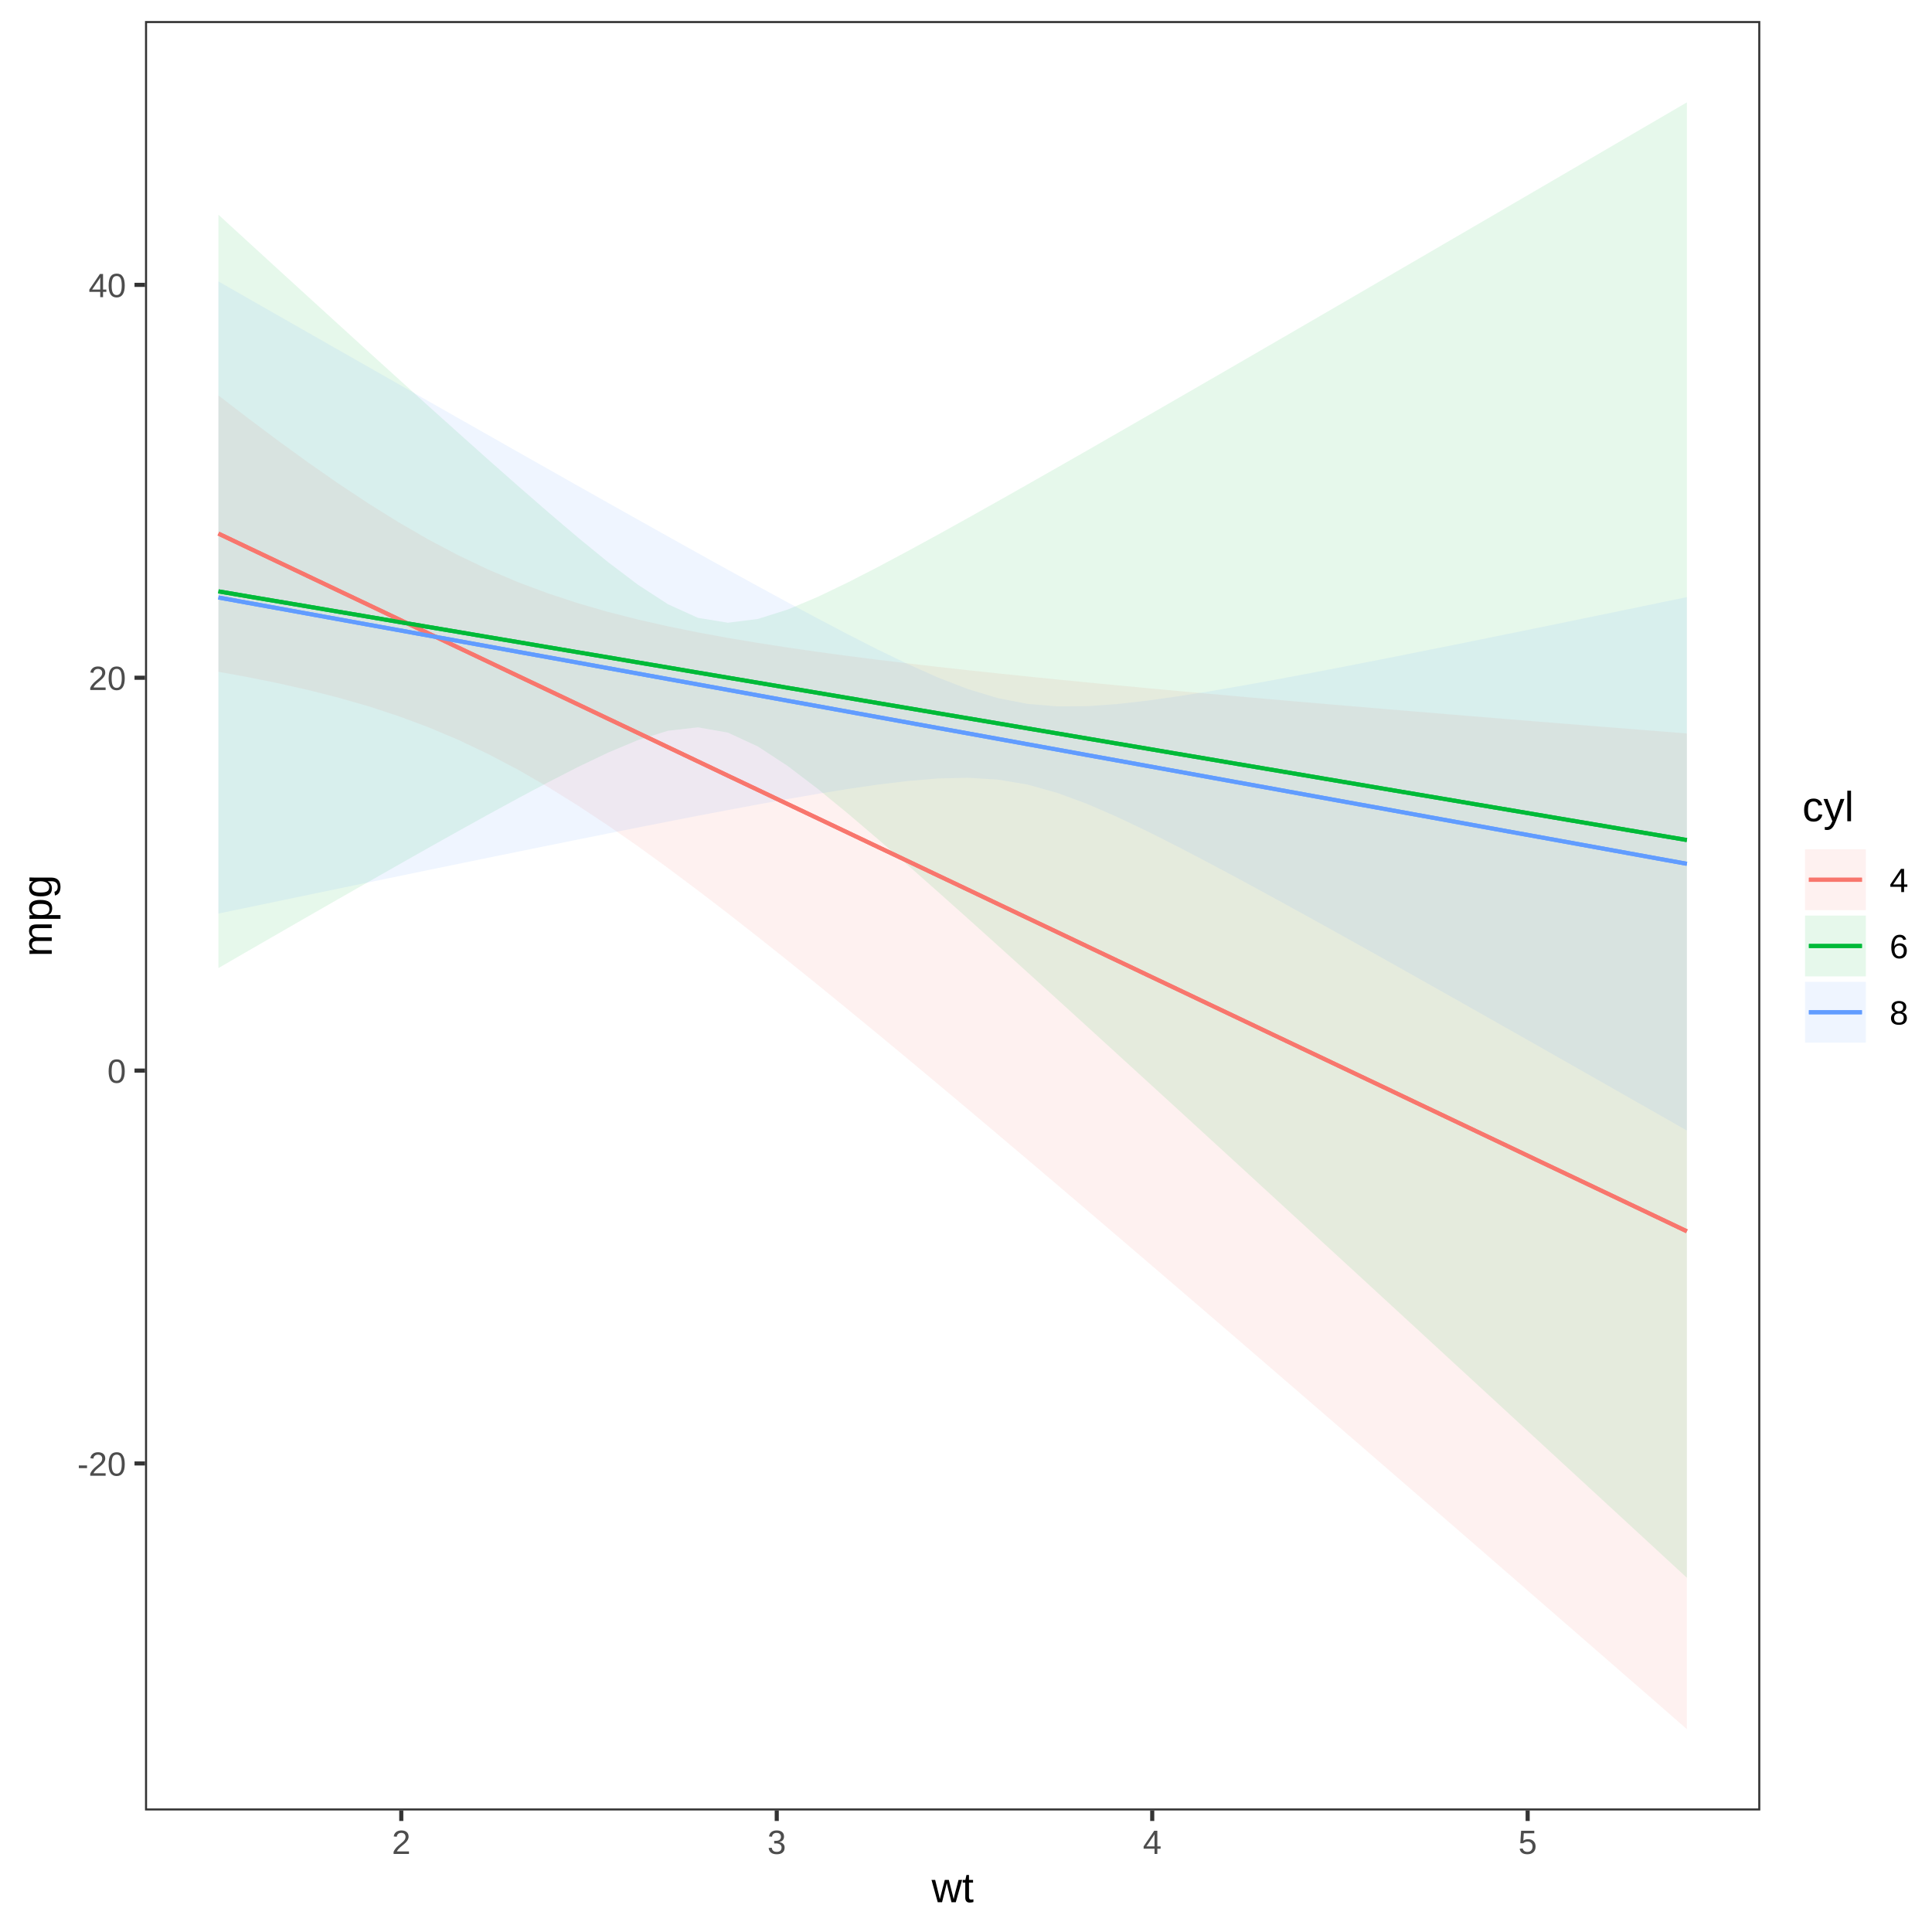
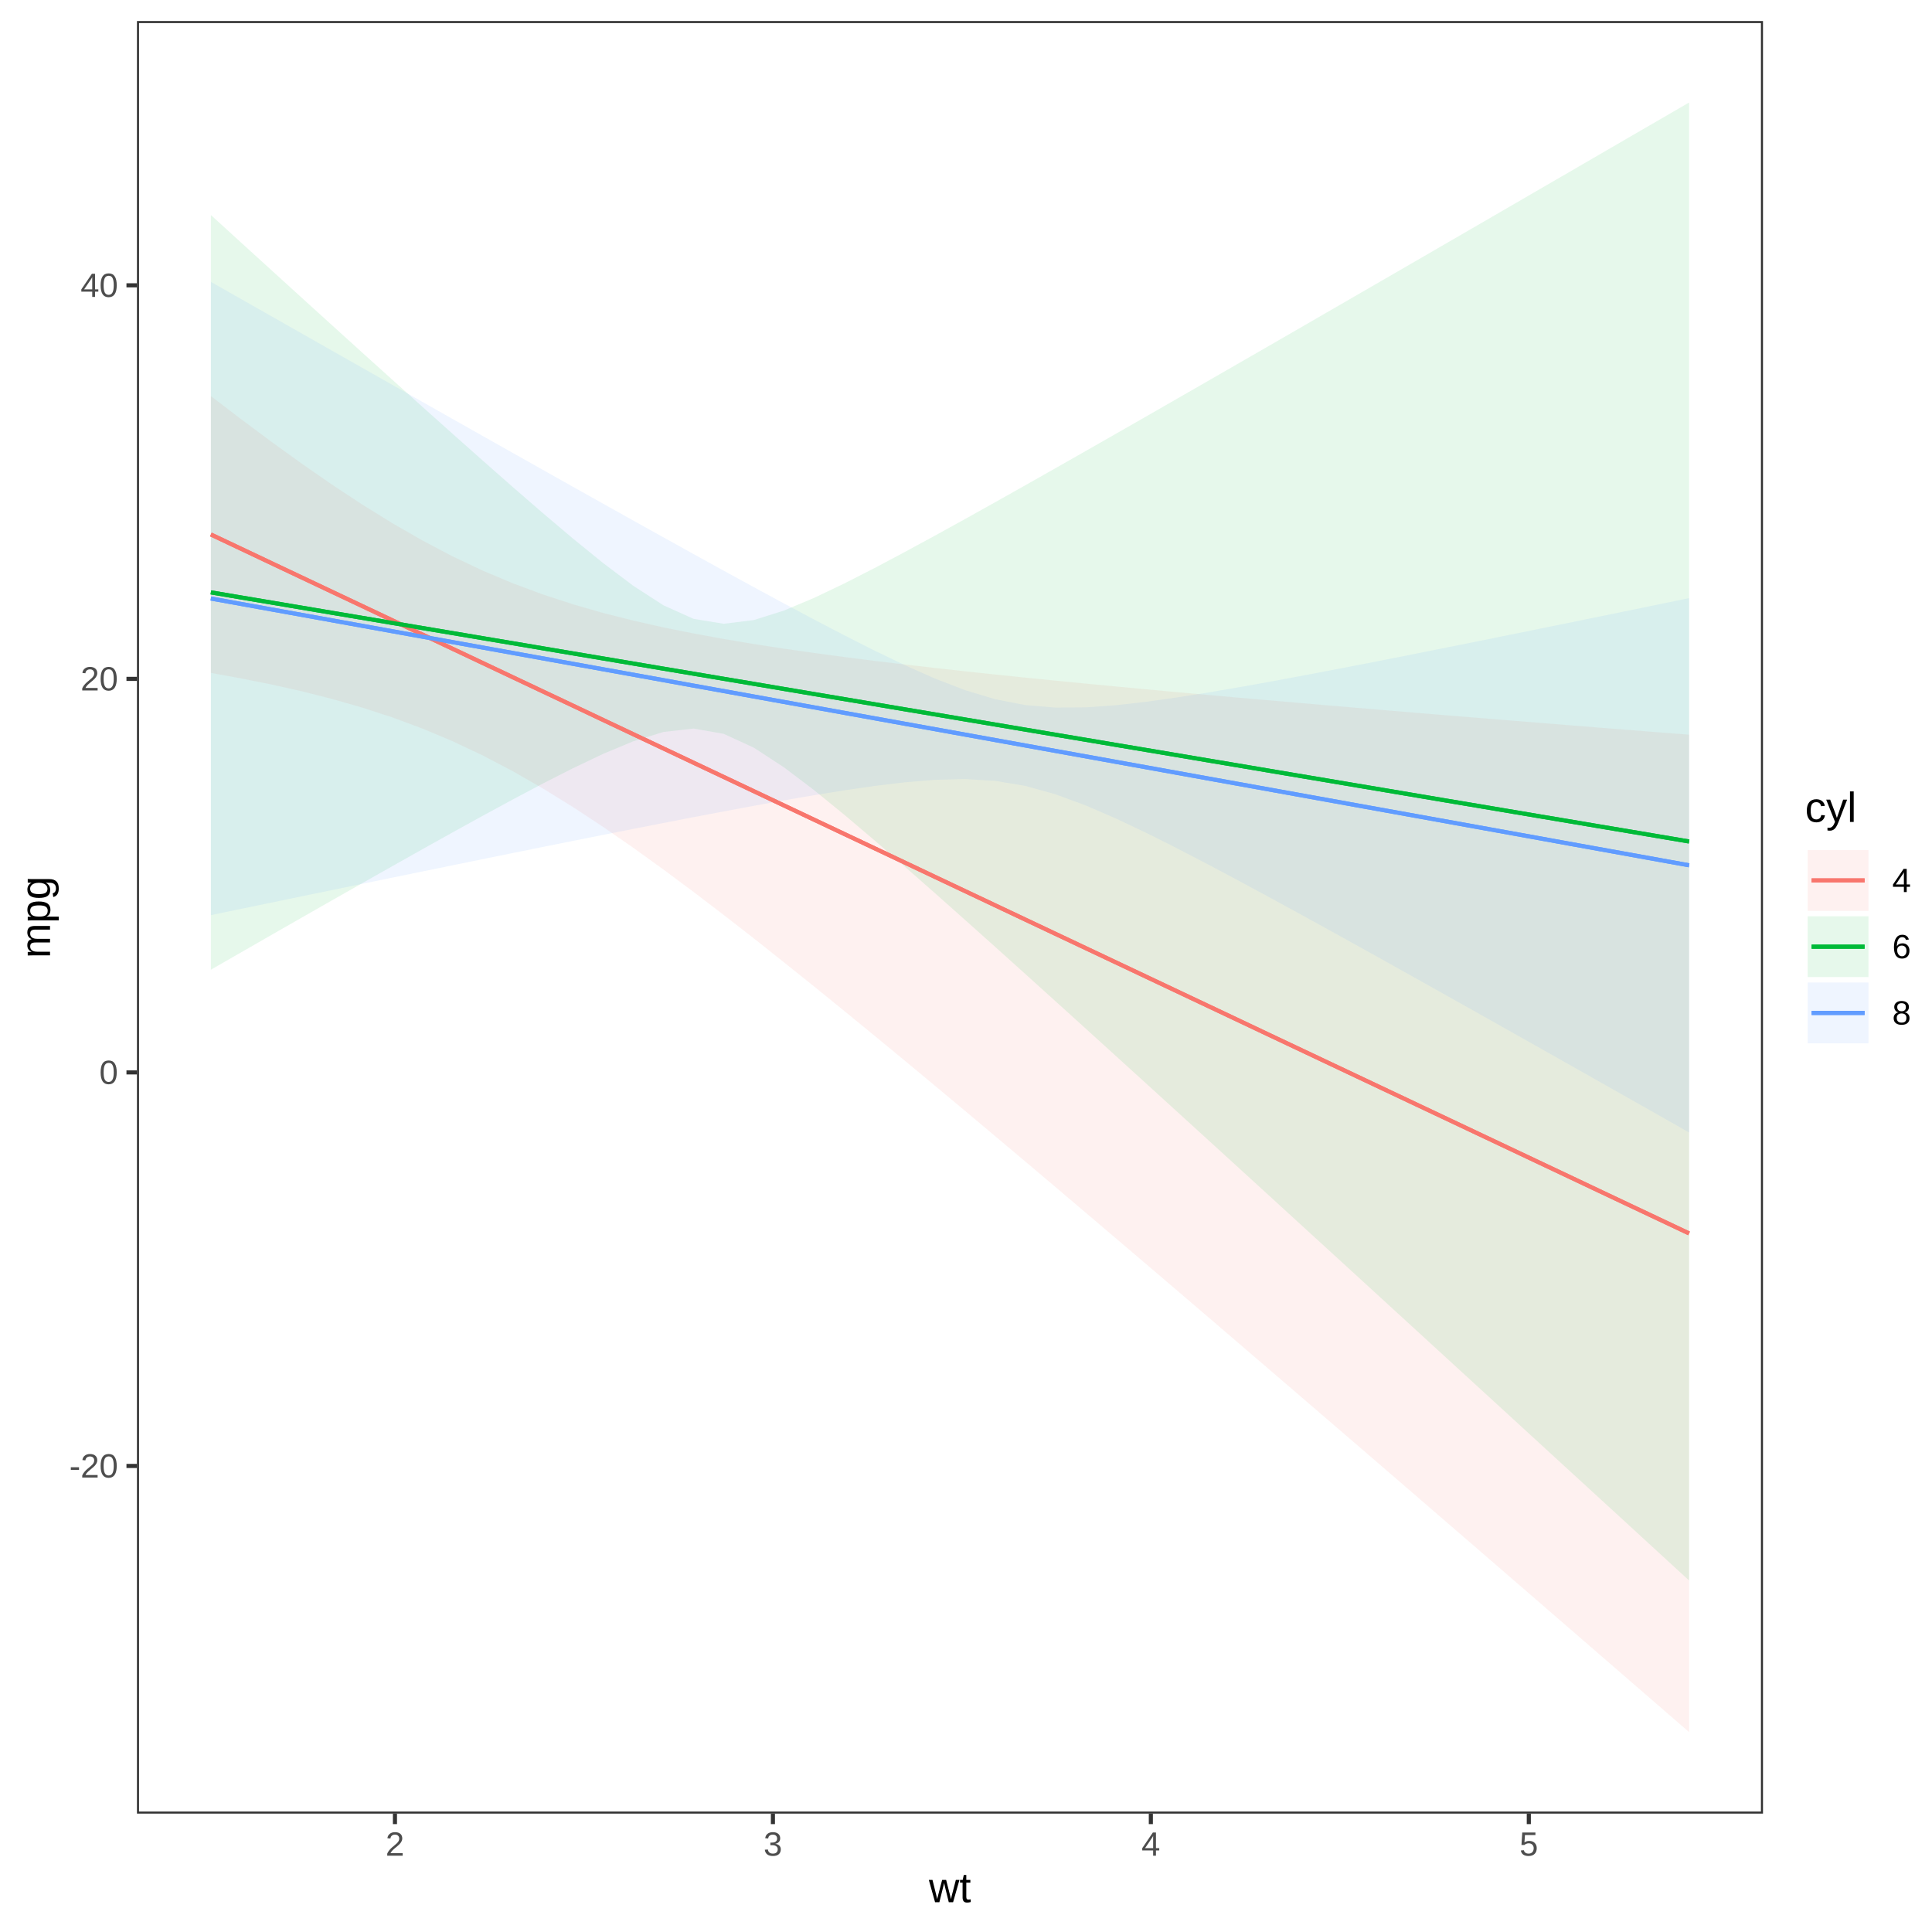
<svg xmlns="http://www.w3.org/2000/svg" class="svglite" width="504.00pt" height="504.00pt" viewBox="0 0 504.00 504.00">
  <defs>
    <style type="text/css">
    .svglite line, .svglite polyline, .svglite polygon, .svglite path, .svglite rect, .svglite circle {
      fill: none;
      stroke: #000000;
      stroke-linecap: round;
      stroke-linejoin: round;
      stroke-miterlimit: 10.00;
    }
    .svglite text {
      white-space: pre;
    }
  </style>
  </defs>
  <rect width="100%" height="100%" style="stroke: none; fill: #FFFFFF;" />
  <defs>
    <clipPath id="cpMC4wMHw1MDQuMDB8MC4wMHw1MDQuMDA=">
      <rect x="0.00" y="0.00" width="504.00" height="504.00" />
    </clipPath>
  </defs>
  <g clip-path="url(#cpMC4wMHw1MDQuMDB8MC4wMHw1MDQuMDA=)">
    <rect x="0.00" y="0.00" width="504.00" height="504.00" style="stroke-width: 1.07; stroke: #FFFFFF; fill: #FFFFFF;" />
  </g>
  <defs>
-     <clipPath id="cpMzcuODN8NDU5LjIxfDUuNDh8NDcyLjI5">
-       <rect x="37.83" y="5.48" width="421.38" height="466.82" />
+     <clipPath id="cpMzUuNzN8NDU5LjkxfDUuNDh8NDczLjEx">
+       <rect x="35.73" y="5.48" width="424.18" height="467.63" />
    </clipPath>
  </defs>
-   <g clip-path="url(#cpMzcuODN8NDU5LjIxfDUuNDh8NDcyLjI5)">
-     <rect x="37.83" y="5.48" width="421.38" height="466.82" style="stroke-width: 1.07; stroke: none; fill: #FFFFFF;" />
-     <polygon points="56.98,103.16 64.80,109.16 72.61,115.01 80.43,120.68 88.25,126.13 96.07,131.31 103.89,136.19 111.70,140.71 119.52,144.84 127.34,148.57 135.16,151.88 142.98,154.80 150.79,157.37 158.61,159.63 166.43,161.62 174.25,163.39 182.06,164.98 189.88,166.41 197.70,167.72 205.52,168.93 213.34,170.06 221.15,171.11 228.97,172.11 236.79,173.05 244.61,173.96 252.43,174.83 260.24,175.66 268.06,176.47 275.88,177.26 283.70,178.03 291.51,178.78 299.33,179.52 307.15,180.24 314.97,180.95 322.79,181.65 330.60,182.34 338.42,183.02 346.24,183.69 354.06,184.35 361.88,185.01 369.69,185.66 377.51,186.31 385.33,186.95 393.15,187.59 400.96,188.22 408.78,188.85 416.60,189.48 424.42,190.10 432.24,190.72 440.05,191.34 440.05,451.08 432.24,444.26 424.42,437.46 416.60,430.65 408.78,423.85 400.96,417.05 393.15,410.25 385.33,403.46 377.51,396.67 369.69,389.89 361.88,383.12 354.06,376.35 346.24,369.58 338.42,362.83 330.60,356.08 322.79,349.34 314.97,342.61 307.15,335.89 299.33,329.18 291.51,322.49 283.70,315.81 275.88,309.15 268.06,302.51 260.24,295.89 252.43,289.30 244.61,282.74 236.79,276.21 228.97,269.73 221.15,263.30 213.34,256.92 205.52,250.62 197.70,244.40 189.88,238.28 182.06,232.29 174.25,226.44 166.43,220.78 158.61,215.35 150.79,210.18 142.98,205.31 135.16,200.81 127.34,196.70 119.52,192.99 111.70,189.69 103.89,186.79 96.07,184.23 88.25,181.99 80.43,180.01 72.61,178.25 64.80,176.67 56.98,175.24 " style="stroke-width: 0.00; stroke: none; stroke-linecap: butt; fill: #F8766D; fill-opacity: 0.10;" />
-     <polyline points="56.98,103.16 64.80,109.16 72.61,115.01 80.43,120.68 88.25,126.13 96.07,131.31 103.89,136.19 111.70,140.71 119.52,144.84 127.34,148.57 135.16,151.88 142.98,154.80 150.79,157.37 158.61,159.63 166.43,161.62 174.25,163.39 182.06,164.98 189.88,166.41 197.70,167.72 205.52,168.93 213.34,170.06 221.15,171.11 228.97,172.11 236.79,173.05 244.61,173.96 252.43,174.83 260.24,175.66 268.06,176.47 275.88,177.26 283.70,178.03 291.51,178.78 299.33,179.52 307.15,180.24 314.97,180.95 322.79,181.65 330.60,182.34 338.42,183.02 346.24,183.69 354.06,184.35 361.88,185.01 369.69,185.66 377.51,186.31 385.33,186.95 393.15,187.59 400.96,188.22 408.78,188.85 416.60,189.48 424.42,190.10 432.24,190.72 440.05,191.34 " style="stroke-width: 1.07; stroke: none; stroke-linecap: butt;" />
-     <polyline points="440.05,451.08 432.24,444.26 424.42,437.46 416.60,430.65 408.78,423.85 400.96,417.05 393.15,410.25 385.33,403.46 377.51,396.67 369.69,389.89 361.88,383.12 354.06,376.35 346.24,369.58 338.42,362.83 330.60,356.08 322.79,349.34 314.97,342.61 307.15,335.89 299.33,329.18 291.51,322.49 283.70,315.81 275.88,309.15 268.06,302.51 260.24,295.89 252.43,289.30 244.61,282.74 236.79,276.21 228.97,269.73 221.15,263.30 213.34,256.92 205.52,250.62 197.70,244.40 189.88,238.28 182.06,232.29 174.25,226.44 166.43,220.78 158.61,215.35 150.79,210.18 142.98,205.31 135.16,200.81 127.34,196.70 119.52,192.99 111.70,189.69 103.89,186.79 96.07,184.23 88.25,181.99 80.43,180.01 72.61,178.25 64.80,176.67 56.98,175.24 " style="stroke-width: 1.07; stroke: none; stroke-linecap: butt;" />
-     <polygon points="56.98,56.01 64.80,63.17 72.61,70.32 80.43,77.46 88.25,84.59 96.07,91.71 103.89,98.80 111.70,105.87 119.52,112.89 127.34,119.88 135.16,126.79 142.98,133.59 150.79,140.24 158.61,146.63 166.43,152.55 174.25,157.63 182.06,161.17 189.88,162.45 197.70,161.47 205.52,159.00 213.34,155.70 221.15,151.95 228.97,147.94 236.79,143.77 244.61,139.51 252.43,135.17 260.24,130.79 268.06,126.37 275.88,121.92 283.70,117.46 291.51,112.97 299.33,108.48 307.15,103.97 314.97,99.46 322.79,94.94 330.60,90.41 338.42,85.88 346.24,81.34 354.06,76.80 361.88,72.25 369.69,67.71 377.51,63.16 385.33,58.61 393.15,54.05 400.96,49.50 408.78,44.94 416.60,40.38 424.42,35.82 432.24,31.26 440.05,26.70 440.05,411.59 432.24,404.38 424.42,397.17 416.60,389.96 408.78,382.76 400.96,375.55 393.15,368.35 385.33,361.15 377.51,353.95 369.69,346.75 361.88,339.56 354.06,332.36 346.24,325.18 338.42,317.99 330.60,310.81 322.79,303.63 314.97,296.47 307.15,289.30 299.33,282.15 291.51,275.01 283.70,267.88 275.88,260.76 268.06,253.67 260.24,246.60 252.43,239.57 244.61,232.59 236.79,225.67 228.97,218.86 221.15,212.20 213.34,205.80 205.52,199.85 197.70,194.73 189.88,191.11 182.06,189.74 174.25,190.63 166.43,193.06 158.61,196.34 150.79,200.08 142.98,204.08 135.16,208.24 127.34,212.50 119.52,216.83 111.70,221.21 103.89,225.63 96.07,230.08 88.25,234.54 80.43,239.02 72.61,243.52 64.80,248.02 56.98,252.54 " style="stroke-width: 0.00; stroke: none; stroke-linecap: butt; fill: #00BA38; fill-opacity: 0.10;" />
-     <polyline points="56.98,56.01 64.80,63.17 72.61,70.32 80.43,77.46 88.25,84.59 96.07,91.71 103.89,98.80 111.70,105.87 119.52,112.89 127.34,119.88 135.16,126.79 142.98,133.59 150.79,140.24 158.61,146.63 166.43,152.55 174.25,157.63 182.06,161.17 189.88,162.45 197.70,161.47 205.52,159.00 213.34,155.70 221.15,151.95 228.97,147.94 236.79,143.77 244.61,139.51 252.43,135.17 260.24,130.79 268.06,126.37 275.88,121.92 283.70,117.46 291.51,112.97 299.33,108.48 307.15,103.97 314.97,99.46 322.79,94.94 330.60,90.41 338.42,85.88 346.24,81.34 354.06,76.80 361.88,72.25 369.69,67.71 377.51,63.16 385.33,58.61 393.15,54.05 400.96,49.50 408.78,44.94 416.60,40.38 424.42,35.82 432.24,31.26 440.05,26.70 " style="stroke-width: 1.07; stroke: none; stroke-linecap: butt;" />
-     <polyline points="440.05,411.59 432.24,404.38 424.42,397.17 416.60,389.96 408.78,382.76 400.96,375.55 393.15,368.35 385.33,361.15 377.51,353.95 369.69,346.75 361.88,339.56 354.06,332.36 346.24,325.18 338.42,317.99 330.60,310.81 322.79,303.63 314.97,296.47 307.15,289.30 299.33,282.15 291.51,275.01 283.70,267.88 275.88,260.76 268.06,253.67 260.24,246.60 252.43,239.57 244.61,232.59 236.79,225.67 228.97,218.86 221.15,212.20 213.34,205.80 205.52,199.85 197.70,194.73 189.88,191.11 182.06,189.74 174.25,190.63 166.43,193.06 158.61,196.34 150.79,200.08 142.98,204.08 135.16,208.24 127.34,212.50 119.52,216.83 111.70,221.21 103.89,225.63 96.07,230.08 88.25,234.54 80.43,239.02 72.61,243.52 64.80,248.02 56.98,252.54 " style="stroke-width: 1.07; stroke: none; stroke-linecap: butt;" />
-     <polygon points="56.98,73.41 64.80,77.88 72.61,82.34 80.43,86.80 88.25,91.26 96.07,95.71 103.89,100.16 111.70,104.61 119.52,109.06 127.34,113.49 135.16,117.93 142.98,122.35 150.79,126.77 158.61,131.17 166.43,135.56 174.25,139.94 182.06,144.30 189.88,148.63 197.70,152.92 205.52,157.17 213.34,161.36 221.15,165.46 228.97,169.44 236.79,173.22 244.61,176.71 252.43,179.74 260.24,182.11 268.06,183.63 275.88,184.28 283.70,184.22 291.51,183.66 299.33,182.77 307.15,181.67 314.97,180.43 322.79,179.09 330.60,177.69 338.42,176.24 346.24,174.75 354.06,173.23 361.88,171.70 369.69,170.14 377.51,168.58 385.33,167.00 393.15,165.41 400.96,163.82 408.78,162.22 416.60,160.61 424.42,159.00 432.24,157.38 440.05,155.77 440.05,294.92 432.24,290.47 424.42,286.02 416.60,281.57 408.78,277.13 400.96,272.69 393.15,268.26 385.33,263.84 377.51,259.42 369.69,255.02 361.88,250.63 354.06,246.26 346.24,241.91 338.42,237.59 330.60,233.30 322.79,229.06 314.97,224.89 307.15,220.81 299.33,216.87 291.51,213.15 283.70,209.75 275.88,206.86 268.06,204.67 260.24,203.36 252.43,202.89 244.61,203.08 236.79,203.74 228.97,204.68 221.15,205.82 213.34,207.09 205.52,208.44 197.70,209.86 189.88,211.32 182.06,212.81 174.25,214.33 166.43,215.87 158.61,217.43 150.79,219.00 142.98,220.58 135.16,222.17 127.34,223.76 119.52,225.37 111.70,226.97 103.89,228.59 96.07,230.20 88.25,231.82 80.43,233.44 72.61,235.07 64.80,236.70 56.98,238.32 " style="stroke-width: 0.00; stroke: none; stroke-linecap: butt; fill: #619CFF; fill-opacity: 0.10;" />
-     <polyline points="56.98,73.41 64.80,77.88 72.61,82.34 80.43,86.80 88.25,91.26 96.07,95.71 103.89,100.16 111.70,104.61 119.52,109.06 127.34,113.49 135.16,117.93 142.98,122.35 150.79,126.77 158.61,131.17 166.43,135.56 174.25,139.94 182.06,144.30 189.88,148.63 197.70,152.92 205.52,157.17 213.34,161.36 221.15,165.46 228.97,169.44 236.79,173.22 244.61,176.71 252.43,179.74 260.24,182.11 268.06,183.63 275.88,184.28 283.70,184.22 291.51,183.66 299.33,182.77 307.15,181.67 314.97,180.43 322.79,179.09 330.60,177.69 338.42,176.24 346.24,174.75 354.06,173.23 361.88,171.70 369.69,170.14 377.51,168.58 385.33,167.00 393.15,165.41 400.96,163.82 408.78,162.22 416.60,160.61 424.42,159.00 432.24,157.38 440.05,155.77 " style="stroke-width: 1.07; stroke: none; stroke-linecap: butt;" />
-     <polyline points="440.05,294.92 432.24,290.47 424.42,286.02 416.60,281.57 408.78,277.13 400.96,272.69 393.15,268.26 385.33,263.84 377.51,259.42 369.69,255.02 361.88,250.63 354.06,246.26 346.24,241.91 338.42,237.59 330.60,233.30 322.79,229.06 314.97,224.89 307.15,220.81 299.33,216.87 291.51,213.15 283.70,209.75 275.88,206.86 268.06,204.67 260.24,203.36 252.43,202.89 244.61,203.08 236.79,203.74 228.97,204.68 221.15,205.82 213.34,207.09 205.52,208.44 197.70,209.86 189.88,211.32 182.06,212.81 174.25,214.33 166.43,215.87 158.61,217.43 150.79,219.00 142.98,220.58 135.16,222.17 127.34,223.76 119.52,225.37 111.70,226.97 103.89,228.59 96.07,230.20 88.25,231.82 80.43,233.44 72.61,235.07 64.80,236.70 56.98,238.32 " style="stroke-width: 1.07; stroke: none; stroke-linecap: butt;" />
-     <polyline points="56.98,139.20 64.80,142.92 72.61,146.63 80.43,150.34 88.25,154.06 96.07,157.77 103.89,161.49 111.70,165.20 119.52,168.92 127.34,172.63 135.16,176.35 142.98,180.06 150.79,183.77 158.61,187.49 166.43,191.20 174.25,194.92 182.06,198.63 189.88,202.35 197.70,206.06 205.52,209.78 213.34,213.49 221.15,217.20 228.97,220.92 236.79,224.63 244.61,228.35 252.43,232.06 260.24,235.78 268.06,239.49 275.88,243.20 283.70,246.92 291.51,250.63 299.33,254.35 307.15,258.06 314.97,261.78 322.79,265.49 330.60,269.21 338.42,272.92 346.24,276.63 354.06,280.35 361.88,284.06 369.69,287.78 377.51,291.49 385.33,295.21 393.15,298.92 400.96,302.64 408.78,306.35 416.60,310.06 424.42,313.78 432.24,317.49 440.05,321.21 " style="stroke-width: 1.07; stroke: #F8766D; stroke-linecap: butt;" />
-     <polyline points="56.98,154.27 64.80,155.60 72.61,156.92 80.43,158.24 88.25,159.57 96.07,160.89 103.89,162.22 111.70,163.54 119.52,164.86 127.34,166.19 135.16,167.51 142.98,168.84 150.79,170.16 158.61,171.48 166.43,172.81 174.25,174.13 182.06,175.46 189.88,176.78 197.70,178.10 205.52,179.43 213.34,180.75 221.15,182.07 228.97,183.40 236.79,184.72 244.61,186.05 252.43,187.37 260.24,188.69 268.06,190.02 275.88,191.34 283.70,192.67 291.51,193.99 299.33,195.31 307.15,196.64 314.97,197.96 322.79,199.29 330.60,200.61 338.42,201.93 346.24,203.26 354.06,204.58 361.88,205.91 369.69,207.23 377.51,208.55 385.33,209.88 393.15,211.20 400.96,212.52 408.78,213.85 416.60,215.17 424.42,216.50 432.24,217.82 440.05,219.14 " style="stroke-width: 1.07; stroke: #00BA38; stroke-linecap: butt;" />
-     <polyline points="56.98,155.87 64.80,157.29 72.61,158.70 80.43,160.12 88.25,161.54 96.07,162.96 103.89,164.37 111.70,165.79 119.52,167.21 127.34,168.63 135.16,170.05 142.98,171.46 150.79,172.88 158.61,174.30 166.43,175.72 174.25,177.14 182.06,178.55 189.88,179.97 197.70,181.39 205.52,182.81 213.34,184.22 221.15,185.64 228.97,187.06 236.79,188.48 244.61,189.90 252.43,191.31 260.24,192.73 268.06,194.15 275.88,195.57 283.70,196.99 291.51,198.40 299.33,199.82 307.15,201.24 314.97,202.66 322.79,204.08 330.60,205.49 338.42,206.91 346.24,208.33 354.06,209.75 361.88,211.16 369.69,212.58 377.51,214.00 385.33,215.42 393.15,216.84 400.96,218.25 408.78,219.67 416.60,221.09 424.42,222.51 432.24,223.93 440.05,225.34 " style="stroke-width: 1.07; stroke: #619CFF; stroke-linecap: butt;" />
-     <polyline points="56.98,139.20 64.80,142.92 72.61,146.63 80.43,150.34 88.25,154.06 96.07,157.77 103.89,161.49 111.70,165.20 119.52,168.92 127.34,172.63 135.16,176.35 142.98,180.06 150.79,183.77 158.61,187.49 166.43,191.20 174.25,194.92 182.06,198.63 189.88,202.35 197.70,206.06 205.52,209.78 213.34,213.49 221.15,217.20 228.97,220.92 236.79,224.63 244.61,228.35 252.43,232.06 260.24,235.78 268.06,239.49 275.88,243.20 283.70,246.92 291.51,250.63 299.33,254.35 307.15,258.06 314.97,261.78 322.79,265.49 330.60,269.21 338.42,272.92 346.24,276.63 354.06,280.35 361.88,284.06 369.69,287.78 377.51,291.49 385.33,295.21 393.15,298.92 400.96,302.64 408.78,306.35 416.60,310.06 424.42,313.78 432.24,317.49 440.05,321.21 " style="stroke-width: 1.07; stroke: #F8766D; stroke-linecap: butt;" />
-     <polyline points="56.98,154.27 64.80,155.60 72.61,156.92 80.43,158.24 88.25,159.57 96.07,160.89 103.89,162.22 111.70,163.54 119.52,164.86 127.34,166.19 135.16,167.51 142.98,168.84 150.79,170.16 158.61,171.48 166.43,172.81 174.25,174.13 182.06,175.46 189.88,176.78 197.70,178.10 205.52,179.43 213.34,180.75 221.15,182.07 228.97,183.40 236.79,184.72 244.61,186.05 252.43,187.37 260.24,188.69 268.06,190.02 275.88,191.34 283.70,192.67 291.51,193.99 299.33,195.31 307.15,196.64 314.97,197.96 322.79,199.29 330.60,200.61 338.42,201.93 346.24,203.26 354.06,204.58 361.88,205.91 369.69,207.23 377.51,208.55 385.33,209.88 393.15,211.20 400.96,212.52 408.78,213.85 416.60,215.17 424.42,216.50 432.24,217.82 440.05,219.14 " style="stroke-width: 1.07; stroke: #00BA38; stroke-linecap: butt;" />
-     <polyline points="56.98,155.87 64.80,157.29 72.61,158.70 80.43,160.12 88.25,161.54 96.07,162.96 103.89,164.37 111.70,165.79 119.52,167.21 127.34,168.63 135.16,170.05 142.98,171.46 150.79,172.88 158.61,174.30 166.43,175.72 174.25,177.14 182.06,178.55 189.88,179.97 197.70,181.39 205.52,182.81 213.34,184.22 221.15,185.64 228.97,187.06 236.79,188.48 244.61,189.90 252.43,191.31 260.24,192.73 268.06,194.15 275.88,195.57 283.70,196.99 291.51,198.40 299.33,199.82 307.15,201.24 314.97,202.66 322.79,204.08 330.60,205.49 338.42,206.91 346.24,208.33 354.06,209.75 361.88,211.16 369.69,212.58 377.51,214.00 385.33,215.42 393.15,216.84 400.96,218.25 408.78,219.67 416.60,221.09 424.42,222.51 432.24,223.93 440.05,225.34 " style="stroke-width: 1.07; stroke: #619CFF; stroke-linecap: butt;" />
-     <rect x="37.83" y="5.48" width="421.38" height="466.82" style="stroke-width: 1.07; stroke: #333333;" />
+   <g clip-path="url(#cpMzUuNzN8NDU5LjkxfDUuNDh8NDczLjEx)">
+     <rect x="35.73" y="5.48" width="424.18" height="467.63" style="stroke-width: 1.07; stroke: none; fill: #FFFFFF;" />
+     <polygon points="55.01,103.33 62.88,109.34 70.75,115.20 78.62,120.88 86.49,126.34 94.36,131.53 102.23,136.41 110.10,140.94 117.97,145.09 125.84,148.82 133.71,152.14 141.58,155.06 149.45,157.64 157.32,159.90 165.19,161.89 173.06,163.67 180.93,165.25 188.80,166.69 196.67,168.01 204.53,169.22 212.40,170.34 220.27,171.40 228.14,172.40 236.01,173.34 243.88,174.25 251.75,175.12 259.62,175.96 267.49,176.77 275.36,177.56 283.23,178.33 291.10,179.08 298.97,179.82 306.84,180.54 314.71,181.25 322.58,181.95 330.45,182.64 338.32,183.32 346.19,184.00 354.06,184.66 361.93,185.32 369.80,185.98 377.67,186.63 385.54,187.27 393.41,187.91 401.28,188.54 409.15,189.17 417.02,189.80 424.89,190.42 432.76,191.05 440.63,191.66 440.63,451.85 432.76,445.03 424.89,438.21 417.02,431.39 409.15,424.58 401.28,417.76 393.41,410.96 385.54,404.15 377.67,397.36 369.80,390.56 361.93,383.77 354.06,376.99 346.19,370.22 338.32,363.45 330.45,356.69 322.58,349.94 314.71,343.19 306.84,336.46 298.97,329.74 291.10,323.04 283.23,316.35 275.36,309.68 267.49,303.02 259.62,296.40 251.75,289.79 243.88,283.22 236.01,276.68 228.14,270.19 220.27,263.75 212.40,257.36 204.53,251.05 196.67,244.81 188.80,238.69 180.93,232.68 173.06,226.83 165.19,221.16 157.32,215.71 149.45,210.53 141.58,205.66 133.71,201.15 125.84,197.03 117.97,193.32 110.10,190.02 102.23,187.10 94.36,184.55 86.49,182.30 78.62,180.31 70.75,178.55 62.88,176.97 55.01,175.54 " style="stroke-width: 0.00; stroke: none; stroke-linecap: butt; fill: #F8766D; fill-opacity: 0.10;" />
+     <polyline points="55.01,103.33 62.88,109.34 70.75,115.20 78.62,120.88 86.49,126.34 94.36,131.53 102.23,136.41 110.10,140.94 117.97,145.09 125.84,148.82 133.71,152.14 141.58,155.06 149.45,157.64 157.32,159.90 165.19,161.89 173.06,163.67 180.93,165.25 188.80,166.69 196.67,168.01 204.53,169.22 212.40,170.34 220.27,171.40 228.14,172.40 236.01,173.34 243.88,174.25 251.75,175.12 259.62,175.96 267.49,176.77 275.36,177.56 283.23,178.33 291.10,179.08 298.97,179.82 306.84,180.54 314.71,181.25 322.58,181.95 330.45,182.64 338.32,183.32 346.19,184.00 354.06,184.66 361.93,185.32 369.80,185.98 377.67,186.63 385.54,187.27 393.41,187.91 401.28,188.54 409.15,189.17 417.02,189.80 424.89,190.42 432.76,191.05 440.63,191.66 " style="stroke-width: 1.07; stroke: none; stroke-linecap: butt;" />
+     <polyline points="440.63,451.85 432.76,445.03 424.89,438.21 417.02,431.39 409.15,424.58 401.28,417.76 393.41,410.96 385.54,404.15 377.67,397.36 369.80,390.56 361.93,383.77 354.06,376.99 346.19,370.22 338.32,363.45 330.45,356.69 322.58,349.94 314.71,343.19 306.84,336.46 298.97,329.74 291.10,323.04 283.23,316.35 275.36,309.68 267.49,303.02 259.62,296.40 251.75,289.79 243.88,283.22 236.01,276.68 228.14,270.19 220.27,263.75 212.40,257.36 204.53,251.05 196.67,244.81 188.80,238.69 180.93,232.68 173.06,226.83 165.19,221.16 157.32,215.71 149.45,210.53 141.58,205.66 133.71,201.15 125.84,197.03 117.97,193.32 110.10,190.02 102.23,187.10 94.36,184.55 86.49,182.30 78.62,180.31 70.75,178.55 62.88,176.97 55.01,175.54 " style="stroke-width: 1.07; stroke: none; stroke-linecap: butt;" />
+     <polygon points="55.01,56.09 62.88,63.27 70.75,70.43 78.62,77.59 86.49,84.73 94.36,91.86 102.23,98.96 110.10,106.04 117.97,113.08 125.84,120.07 133.71,127.00 141.58,133.82 149.45,140.48 157.32,146.87 165.19,152.81 173.06,157.90 180.93,161.44 188.80,162.72 196.67,161.75 204.53,159.27 212.40,155.96 220.27,152.20 228.14,148.19 236.01,144.01 243.88,139.74 251.75,135.40 259.62,131.01 267.49,126.58 275.36,122.13 283.23,117.65 291.10,113.16 298.97,108.66 306.84,104.14 314.71,99.62 322.58,95.09 330.45,90.56 338.32,86.02 346.19,81.47 354.06,76.92 361.93,72.37 369.80,67.82 377.67,63.26 385.54,58.70 393.41,54.14 401.28,49.57 409.15,45.01 417.02,40.44 424.89,35.87 432.76,31.31 440.63,26.74 440.63,412.30 432.76,405.08 424.89,397.85 417.02,390.63 409.15,383.42 401.28,376.20 393.41,368.98 385.54,361.77 377.67,354.56 369.80,347.35 361.93,340.14 354.06,332.93 346.19,325.73 338.32,318.54 330.45,311.34 322.58,304.15 314.71,296.97 306.84,289.80 298.97,282.63 291.10,275.48 283.23,268.33 275.36,261.21 267.49,254.10 259.62,247.02 251.75,239.98 243.88,232.98 236.01,226.06 228.14,219.23 220.27,212.56 212.40,206.15 204.53,200.19 196.67,195.06 188.80,191.44 180.93,190.06 173.06,190.95 165.19,193.39 157.32,196.67 149.45,200.42 141.58,204.42 133.71,208.59 125.84,212.86 117.97,217.20 110.10,221.59 102.23,226.02 94.36,230.47 86.49,234.94 78.62,239.43 70.75,243.93 62.88,248.45 55.01,252.97 " style="stroke-width: 0.00; stroke: none; stroke-linecap: butt; fill: #00BA38; fill-opacity: 0.10;" />
+     <polyline points="55.01,56.09 62.88,63.27 70.75,70.43 78.62,77.59 86.49,84.73 94.36,91.86 102.23,98.96 110.10,106.04 117.97,113.08 125.84,120.07 133.71,127.00 141.58,133.82 149.45,140.48 157.32,146.87 165.19,152.81 173.06,157.90 180.93,161.44 188.80,162.72 196.67,161.75 204.53,159.27 212.40,155.96 220.27,152.20 228.14,148.19 236.01,144.01 243.88,139.74 251.75,135.40 259.62,131.01 267.49,126.58 275.36,122.13 283.23,117.65 291.10,113.16 298.97,108.66 306.84,104.14 314.71,99.62 322.58,95.09 330.45,90.56 338.32,86.02 346.19,81.47 354.06,76.92 361.93,72.37 369.80,67.82 377.67,63.26 385.54,58.70 393.41,54.14 401.28,49.57 409.15,45.01 417.02,40.44 424.89,35.87 432.76,31.31 440.63,26.74 " style="stroke-width: 1.07; stroke: none; stroke-linecap: butt;" />
+     <polyline points="440.63,412.30 432.76,405.08 424.89,397.85 417.02,390.63 409.15,383.42 401.28,376.20 393.41,368.98 385.54,361.77 377.67,354.56 369.80,347.35 361.93,340.14 354.06,332.93 346.19,325.73 338.32,318.54 330.45,311.34 322.58,304.15 314.71,296.97 306.84,289.80 298.97,282.63 291.10,275.48 283.23,268.33 275.36,261.21 267.49,254.10 259.62,247.02 251.75,239.98 243.88,232.98 236.01,226.06 228.14,219.23 220.27,212.56 212.40,206.15 204.53,200.19 196.67,195.06 188.80,191.44 180.93,190.06 173.06,190.95 165.19,193.39 157.32,196.67 149.45,200.42 141.58,204.42 133.71,208.59 125.84,212.86 117.97,217.20 110.10,221.59 102.23,226.02 94.36,230.47 86.49,234.94 78.62,239.43 70.75,243.93 62.88,248.45 55.01,252.97 " style="stroke-width: 1.07; stroke: none; stroke-linecap: butt;" />
+     <polygon points="55.01,73.53 62.88,78.00 70.75,82.47 78.62,86.94 86.49,91.41 94.36,95.87 102.23,100.33 110.10,104.78 117.97,109.24 125.84,113.68 133.71,118.12 141.58,122.55 149.45,126.98 157.32,131.39 165.19,135.79 173.06,140.17 180.93,144.54 188.80,148.88 196.67,153.18 204.53,157.44 212.40,161.63 220.27,165.74 228.14,169.72 236.01,173.51 243.88,177.01 251.75,180.04 259.62,182.41 267.49,183.94 275.36,184.59 283.23,184.53 291.10,183.97 298.97,183.08 306.84,181.97 314.71,180.73 322.58,179.39 330.45,177.99 338.32,176.53 346.19,175.04 354.06,173.53 361.93,171.99 369.80,170.43 377.67,168.86 385.54,167.28 393.41,165.69 401.28,164.09 409.15,162.49 417.02,160.88 424.89,159.27 432.76,157.65 440.63,156.03 440.63,295.43 432.76,290.96 424.89,286.50 417.02,282.05 409.15,277.60 401.28,273.16 393.41,268.72 385.54,264.29 377.67,259.87 369.80,255.46 361.93,251.06 354.06,246.68 346.19,242.32 338.32,237.99 330.45,233.70 322.58,229.45 314.71,225.27 306.84,221.19 298.97,217.24 291.10,213.51 283.23,210.11 275.36,207.21 267.49,205.02 259.62,203.70 251.75,203.23 243.88,203.43 236.01,204.08 228.14,205.03 220.27,206.17 212.40,207.44 204.53,208.79 196.67,210.21 188.80,211.68 180.93,213.17 173.06,214.70 165.19,216.24 157.32,217.80 149.45,219.37 141.58,220.95 133.71,222.54 125.84,224.14 117.97,225.75 110.10,227.36 102.23,228.97 94.36,230.59 86.49,232.22 78.62,233.84 70.75,235.47 62.88,237.10 55.01,238.73 " style="stroke-width: 0.00; stroke: none; stroke-linecap: butt; fill: #619CFF; fill-opacity: 0.10;" />
+     <polyline points="55.01,73.53 62.88,78.00 70.75,82.47 78.62,86.94 86.49,91.41 94.36,95.87 102.23,100.33 110.10,104.78 117.97,109.24 125.84,113.68 133.71,118.12 141.58,122.55 149.45,126.98 157.32,131.39 165.19,135.79 173.06,140.17 180.93,144.54 188.80,148.88 196.67,153.18 204.53,157.44 212.40,161.63 220.27,165.74 228.14,169.72 236.01,173.51 243.88,177.01 251.75,180.04 259.62,182.41 267.49,183.94 275.36,184.59 283.23,184.53 291.10,183.97 298.97,183.08 306.84,181.97 314.71,180.73 322.58,179.39 330.45,177.99 338.32,176.53 346.19,175.04 354.06,173.53 361.93,171.99 369.80,170.43 377.67,168.86 385.54,167.28 393.41,165.69 401.28,164.09 409.15,162.49 417.02,160.88 424.89,159.27 432.76,157.65 440.63,156.03 " style="stroke-width: 1.07; stroke: none; stroke-linecap: butt;" />
+     <polyline points="440.63,295.43 432.76,290.96 424.89,286.50 417.02,282.05 409.15,277.60 401.28,273.16 393.41,268.72 385.54,264.29 377.67,259.87 369.80,255.46 361.93,251.06 354.06,246.68 346.19,242.32 338.32,237.99 330.45,233.70 322.58,229.45 314.71,225.27 306.84,221.19 298.97,217.24 291.10,213.51 283.23,210.11 275.36,207.21 267.49,205.02 259.62,203.70 251.75,203.23 243.88,203.43 236.01,204.08 228.14,205.03 220.27,206.17 212.40,207.44 204.53,208.79 196.67,210.21 188.80,211.68 180.93,213.17 173.06,214.70 165.19,216.24 157.32,217.80 149.45,219.37 141.58,220.95 133.71,222.54 125.84,224.14 117.97,225.75 110.10,227.36 102.23,228.97 94.36,230.59 86.49,232.22 78.62,233.84 70.75,235.47 62.88,237.10 55.01,238.73 " style="stroke-width: 1.07; stroke: none; stroke-linecap: butt;" />
+     <polyline points="55.01,139.43 62.88,143.15 70.75,146.88 78.62,150.60 86.49,154.32 94.36,158.04 102.23,161.76 110.10,165.48 117.97,169.20 125.84,172.92 133.71,176.64 141.58,180.36 149.45,184.08 157.32,187.81 165.19,191.53 173.06,195.25 180.93,198.97 188.80,202.69 196.67,206.41 204.53,210.13 212.40,213.85 220.27,217.57 228.14,221.29 236.01,225.01 243.88,228.74 251.75,232.46 259.62,236.18 267.49,239.90 275.36,243.62 283.23,247.34 291.10,251.06 298.97,254.78 306.84,258.50 314.71,262.22 322.58,265.94 330.45,269.67 338.32,273.39 346.19,277.11 354.06,280.83 361.93,284.55 369.80,288.27 377.67,291.99 385.54,295.71 393.41,299.43 401.28,303.15 409.15,306.87 417.02,310.60 424.89,314.32 432.76,318.04 440.63,321.76 " style="stroke-width: 1.07; stroke: #F8766D; stroke-linecap: butt;" />
+     <polyline points="55.01,154.53 62.88,155.86 70.75,157.18 78.62,158.51 86.49,159.84 94.36,161.16 102.23,162.49 110.10,163.82 117.97,165.14 125.84,166.47 133.71,167.79 141.58,169.12 149.45,170.45 157.32,171.77 165.19,173.10 173.06,174.43 180.93,175.75 188.80,177.08 196.67,178.40 204.53,179.73 212.40,181.06 220.27,182.38 228.14,183.71 236.01,185.04 243.88,186.36 251.75,187.69 259.62,189.01 267.49,190.34 275.36,191.67 283.23,192.99 291.10,194.32 298.97,195.64 306.84,196.97 314.71,198.30 322.58,199.62 330.45,200.95 338.32,202.28 346.19,203.60 354.06,204.93 361.93,206.25 369.80,207.58 377.67,208.91 385.54,210.23 393.41,211.56 401.28,212.89 409.15,214.21 417.02,215.54 424.89,216.86 432.76,218.19 440.63,219.52 " style="stroke-width: 1.07; stroke: #00BA38; stroke-linecap: butt;" />
+     <polyline points="55.01,156.13 62.88,157.55 70.75,158.97 78.62,160.39 86.49,161.81 94.36,163.23 102.23,164.65 110.10,166.07 117.97,167.49 125.84,168.91 133.71,170.33 141.58,171.75 149.45,173.17 157.32,174.59 165.19,176.01 173.06,177.43 180.93,178.86 188.80,180.28 196.67,181.70 204.53,183.12 212.40,184.54 220.27,185.96 228.14,187.38 236.01,188.80 243.88,190.22 251.75,191.64 259.62,193.06 267.49,194.48 275.36,195.90 283.23,197.32 291.10,198.74 298.97,200.16 306.84,201.58 314.71,203.00 322.58,204.42 330.45,205.84 338.32,207.26 346.19,208.68 354.06,210.10 361.93,211.52 369.80,212.94 377.67,214.36 385.54,215.78 393.41,217.20 401.28,218.62 409.15,220.05 417.02,221.47 424.89,222.89 432.76,224.31 440.63,225.73 " style="stroke-width: 1.07; stroke: #619CFF; stroke-linecap: butt;" />
+     <polyline points="55.01,139.43 62.88,143.15 70.75,146.88 78.62,150.60 86.49,154.32 94.36,158.04 102.23,161.76 110.10,165.48 117.97,169.20 125.84,172.92 133.71,176.64 141.58,180.36 149.45,184.08 157.32,187.81 165.19,191.53 173.06,195.25 180.93,198.97 188.80,202.69 196.67,206.41 204.53,210.13 212.40,213.85 220.27,217.57 228.14,221.29 236.01,225.01 243.88,228.74 251.75,232.46 259.62,236.18 267.49,239.90 275.36,243.62 283.23,247.34 291.10,251.06 298.97,254.78 306.84,258.50 314.71,262.22 322.58,265.94 330.45,269.67 338.32,273.39 346.19,277.11 354.06,280.83 361.93,284.55 369.80,288.27 377.67,291.99 385.54,295.71 393.41,299.43 401.28,303.15 409.15,306.87 417.02,310.60 424.89,314.32 432.76,318.04 440.63,321.76 " style="stroke-width: 1.07; stroke: #F8766D; stroke-linecap: butt;" />
+     <polyline points="55.01,154.53 62.88,155.86 70.75,157.18 78.62,158.51 86.49,159.84 94.36,161.16 102.23,162.49 110.10,163.82 117.97,165.14 125.84,166.47 133.71,167.79 141.58,169.12 149.45,170.45 157.32,171.77 165.19,173.10 173.06,174.43 180.93,175.75 188.80,177.08 196.67,178.40 204.53,179.73 212.40,181.06 220.27,182.38 228.14,183.71 236.01,185.04 243.88,186.36 251.75,187.69 259.62,189.01 267.49,190.34 275.36,191.67 283.23,192.99 291.10,194.32 298.97,195.64 306.84,196.97 314.71,198.30 322.58,199.62 330.45,200.95 338.32,202.28 346.19,203.60 354.06,204.93 361.93,206.25 369.80,207.58 377.67,208.91 385.54,210.23 393.41,211.56 401.28,212.89 409.15,214.21 417.02,215.54 424.89,216.86 432.76,218.19 440.63,219.52 " style="stroke-width: 1.07; stroke: #00BA38; stroke-linecap: butt;" />
+     <polyline points="55.01,156.13 62.88,157.55 70.75,158.97 78.62,160.39 86.49,161.81 94.36,163.23 102.23,164.65 110.10,166.07 117.97,167.49 125.84,168.91 133.71,170.33 141.58,171.75 149.45,173.17 157.32,174.59 165.19,176.01 173.06,177.43 180.93,178.86 188.80,180.28 196.67,181.70 204.53,183.12 212.40,184.54 220.27,185.96 228.14,187.38 236.01,188.80 243.88,190.22 251.75,191.64 259.62,193.06 267.49,194.48 275.36,195.90 283.23,197.32 291.10,198.74 298.97,200.16 306.84,201.58 314.71,203.00 322.58,204.42 330.45,205.84 338.32,207.26 346.19,208.68 354.06,210.10 361.93,211.52 369.80,212.94 377.67,214.36 385.54,215.78 393.41,217.20 401.28,218.62 409.15,220.05 417.02,221.47 424.89,222.89 432.76,224.31 440.63,225.73 " style="stroke-width: 1.07; stroke: #619CFF; stroke-linecap: butt;" />
+     <rect x="35.73" y="5.48" width="424.18" height="467.63" style="stroke-width: 1.07; stroke: #333333;" />
  </g>
  <g clip-path="url(#cpMC4wMHw1MDQuMDB8MC4wMHw1MDQuMDA=)">
-     <text x="32.89" y="384.98" text-anchor="end" style="font-size: 8.80px;fill: #4D4D4D; font-family: &quot;Arimo&quot;;" textLength="14.36px" lengthAdjust="spacingAndGlyphs">-20</text>
-     <text x="32.89" y="282.49" text-anchor="end" style="font-size: 8.80px;fill: #4D4D4D; font-family: &quot;Arimo&quot;;" textLength="5.59px" lengthAdjust="spacingAndGlyphs">0</text>
-     <text x="32.89" y="180.00" text-anchor="end" style="font-size: 8.80px;fill: #4D4D4D; font-family: &quot;Arimo&quot;;" textLength="11.19px" lengthAdjust="spacingAndGlyphs">20</text>
-     <text x="32.89" y="77.52" text-anchor="end" style="font-size: 8.80px;fill: #4D4D4D; font-family: &quot;Arimo&quot;;" textLength="11.19px" lengthAdjust="spacingAndGlyphs">40</text>
-     <polyline points="35.09,381.77 37.83,381.77 " style="stroke-width: 1.07; stroke: #333333; stroke-linecap: butt;" />
-     <polyline points="35.09,279.28 37.83,279.28 " style="stroke-width: 1.07; stroke: #333333; stroke-linecap: butt;" />
-     <polyline points="35.09,176.80 37.83,176.80 " style="stroke-width: 1.07; stroke: #333333; stroke-linecap: butt;" />
-     <polyline points="35.09,74.31 37.83,74.31 " style="stroke-width: 1.07; stroke: #333333; stroke-linecap: butt;" />
-     <polyline points="104.68,475.03 104.68,472.29 " style="stroke-width: 1.07; stroke: #333333; stroke-linecap: butt;" />
-     <polyline points="202.63,475.03 202.63,472.29 " style="stroke-width: 1.07; stroke: #333333; stroke-linecap: butt;" />
-     <polyline points="300.58,475.03 300.58,472.29 " style="stroke-width: 1.07; stroke: #333333; stroke-linecap: butt;" />
-     <polyline points="398.52,475.03 398.52,472.29 " style="stroke-width: 1.07; stroke: #333333; stroke-linecap: butt;" />
-     <text x="104.68" y="483.64" text-anchor="middle" style="font-size: 8.80px;fill: #4D4D4D; font-family: &quot;Arimo&quot;;" textLength="5.59px" lengthAdjust="spacingAndGlyphs">2</text>
-     <text x="202.63" y="483.64" text-anchor="middle" style="font-size: 8.80px;fill: #4D4D4D; font-family: &quot;Arimo&quot;;" textLength="5.59px" lengthAdjust="spacingAndGlyphs">3</text>
-     <text x="300.58" y="483.64" text-anchor="middle" style="font-size: 8.80px;fill: #4D4D4D; font-family: &quot;Arimo&quot;;" textLength="5.59px" lengthAdjust="spacingAndGlyphs">4</text>
-     <text x="398.52" y="483.64" text-anchor="middle" style="font-size: 8.80px;fill: #4D4D4D; font-family: &quot;Arimo&quot;;" textLength="5.59px" lengthAdjust="spacingAndGlyphs">5</text>
-     <text x="248.52" y="496.23" text-anchor="middle" style="font-size: 11.00px; font-family: &quot;Arimo&quot;;" textLength="13.31px" lengthAdjust="spacingAndGlyphs">wt</text>
-     <text transform="translate(13.50,238.89) rotate(-90)" text-anchor="middle" style="font-size: 11.00px; font-family: &quot;Arimo&quot;;" textLength="24.68px" lengthAdjust="spacingAndGlyphs">mpg</text>
-     <rect x="470.17" y="205.07" width="28.35" height="67.63" style="stroke-width: 1.07; stroke: none; fill: #FFFFFF;" />
-     <text x="470.17" y="214.24" style="font-size: 11.00px; font-family: &quot;Arimo&quot;;" textLength="15.62px" lengthAdjust="spacingAndGlyphs">cyl</text>
-     <rect x="470.17" y="220.86" width="17.28" height="17.28" style="stroke-width: 1.07; stroke: none; fill: #FFFFFF;" />
-     <rect x="470.88" y="221.57" width="15.86" height="15.86" style="stroke-width: 1.07; stroke: none; stroke-linecap: butt; stroke-linejoin: miter; fill: #F8766D; fill-opacity: 0.10;" />
-     <line x1="471.89" y1="229.50" x2="485.72" y2="229.50" style="stroke-width: 1.07; stroke: #F8766D; stroke-linecap: butt;" />
-     <line x1="471.89" y1="229.50" x2="485.72" y2="229.50" style="stroke-width: 1.07; stroke: #F8766D; stroke-linecap: butt;" />
-     <rect x="470.17" y="238.14" width="17.28" height="17.28" style="stroke-width: 1.07; stroke: none; fill: #FFFFFF;" />
-     <rect x="470.88" y="238.85" width="15.86" height="15.86" style="stroke-width: 1.07; stroke: none; stroke-linecap: butt; stroke-linejoin: miter; fill: #00BA38; fill-opacity: 0.10;" />
-     <line x1="471.89" y1="246.78" x2="485.72" y2="246.78" style="stroke-width: 1.07; stroke: #00BA38; stroke-linecap: butt;" />
-     <line x1="471.89" y1="246.78" x2="485.72" y2="246.78" style="stroke-width: 1.07; stroke: #00BA38; stroke-linecap: butt;" />
-     <rect x="470.17" y="255.42" width="17.28" height="17.28" style="stroke-width: 1.07; stroke: none; fill: #FFFFFF;" />
-     <rect x="470.88" y="256.13" width="15.86" height="15.86" style="stroke-width: 1.07; stroke: none; stroke-linecap: butt; stroke-linejoin: miter; fill: #619CFF; fill-opacity: 0.10;" />
-     <line x1="471.89" y1="264.06" x2="485.72" y2="264.06" style="stroke-width: 1.07; stroke: #619CFF; stroke-linecap: butt;" />
-     <line x1="471.89" y1="264.06" x2="485.72" y2="264.06" style="stroke-width: 1.07; stroke: #619CFF; stroke-linecap: butt;" />
-     <text x="492.93" y="232.71" style="font-size: 8.80px; font-family: &quot;Arimo&quot;;" textLength="5.59px" lengthAdjust="spacingAndGlyphs">4</text>
-     <text x="492.93" y="249.99" style="font-size: 8.80px; font-family: &quot;Arimo&quot;;" textLength="5.59px" lengthAdjust="spacingAndGlyphs">6</text>
-     <text x="492.93" y="267.27" style="font-size: 8.80px; font-family: &quot;Arimo&quot;;" textLength="5.59px" lengthAdjust="spacingAndGlyphs">8</text>
+     <text x="30.80" y="385.45" text-anchor="end" style="font-size: 8.80px;fill: #4D4D4D; font-family: &quot;Liberation Sans&quot;;" textLength="12.72px" lengthAdjust="spacingAndGlyphs">-20</text>
+     <text x="30.80" y="282.79" text-anchor="end" style="font-size: 8.80px;fill: #4D4D4D; font-family: &quot;Liberation Sans&quot;;" textLength="4.90px" lengthAdjust="spacingAndGlyphs">0</text>
+     <text x="30.80" y="180.12" text-anchor="end" style="font-size: 8.80px;fill: #4D4D4D; font-family: &quot;Liberation Sans&quot;;" textLength="9.79px" lengthAdjust="spacingAndGlyphs">20</text>
+     <text x="30.80" y="77.46" text-anchor="end" style="font-size: 8.80px;fill: #4D4D4D; font-family: &quot;Liberation Sans&quot;;" textLength="9.79px" lengthAdjust="spacingAndGlyphs">40</text>
+     <polyline points="32.99,382.42 35.73,382.42 " style="stroke-width: 1.07; stroke: #333333; stroke-linecap: butt;" />
+     <polyline points="32.99,279.76 35.73,279.76 " style="stroke-width: 1.07; stroke: #333333; stroke-linecap: butt;" />
+     <polyline points="32.99,177.10 35.73,177.10 " style="stroke-width: 1.07; stroke: #333333; stroke-linecap: butt;" />
+     <polyline points="32.99,74.43 35.73,74.43 " style="stroke-width: 1.07; stroke: #333333; stroke-linecap: butt;" />
+     <polyline points="103.03,475.85 103.03,473.11 " style="stroke-width: 1.07; stroke: #333333; stroke-linecap: butt;" />
+     <polyline points="201.63,475.85 201.63,473.11 " style="stroke-width: 1.07; stroke: #333333; stroke-linecap: butt;" />
+     <polyline points="300.22,475.85 300.22,473.11 " style="stroke-width: 1.07; stroke: #333333; stroke-linecap: butt;" />
+     <polyline points="398.82,475.85 398.82,473.11 " style="stroke-width: 1.07; stroke: #333333; stroke-linecap: butt;" />
+     <text x="103.03" y="484.10" text-anchor="middle" style="font-size: 8.80px;fill: #4D4D4D; font-family: &quot;Liberation Sans&quot;;" textLength="4.90px" lengthAdjust="spacingAndGlyphs">2</text>
+     <text x="201.63" y="484.10" text-anchor="middle" style="font-size: 8.80px;fill: #4D4D4D; font-family: &quot;Liberation Sans&quot;;" textLength="4.90px" lengthAdjust="spacingAndGlyphs">3</text>
+     <text x="300.22" y="484.10" text-anchor="middle" style="font-size: 8.80px;fill: #4D4D4D; font-family: &quot;Liberation Sans&quot;;" textLength="4.90px" lengthAdjust="spacingAndGlyphs">4</text>
+     <text x="398.82" y="484.10" text-anchor="middle" style="font-size: 8.80px;fill: #4D4D4D; font-family: &quot;Liberation Sans&quot;;" textLength="4.90px" lengthAdjust="spacingAndGlyphs">5</text>
+     <text x="247.82" y="496.23" text-anchor="middle" style="font-size: 11.00px; font-family: &quot;Liberation Sans&quot;;" textLength="11.00px" lengthAdjust="spacingAndGlyphs">wt</text>
+     <text transform="translate(13.05,239.29) rotate(-90)" text-anchor="middle" style="font-size: 11.00px; font-family: &quot;Liberation Sans&quot;;" textLength="21.41px" lengthAdjust="spacingAndGlyphs">mpg</text>
+     <rect x="470.87" y="205.71" width="27.66" height="67.18" style="stroke-width: 1.07; stroke: none; fill: #FFFFFF;" />
+     <text x="470.87" y="214.42" style="font-size: 11.00px; font-family: &quot;Liberation Sans&quot;;" textLength="13.44px" lengthAdjust="spacingAndGlyphs">cyl</text>
+     <rect x="470.87" y="221.04" width="17.28" height="17.28" style="stroke-width: 1.07; stroke: none; fill: #FFFFFF;" />
+     <rect x="471.57" y="221.75" width="15.86" height="15.86" style="stroke-width: 1.07; stroke: none; stroke-linecap: butt; stroke-linejoin: miter; fill: #F8766D; fill-opacity: 0.10;" />
+     <line x1="472.59" y1="229.68" x2="486.42" y2="229.68" style="stroke-width: 1.07; stroke: #F8766D; stroke-linecap: butt;" />
+     <line x1="472.59" y1="229.68" x2="486.42" y2="229.68" style="stroke-width: 1.07; stroke: #F8766D; stroke-linecap: butt;" />
+     <rect x="470.87" y="238.32" width="17.28" height="17.28" style="stroke-width: 1.07; stroke: none; fill: #FFFFFF;" />
+     <rect x="471.57" y="239.03" width="15.86" height="15.86" style="stroke-width: 1.07; stroke: none; stroke-linecap: butt; stroke-linejoin: miter; fill: #00BA38; fill-opacity: 0.10;" />
+     <line x1="472.59" y1="246.96" x2="486.42" y2="246.96" style="stroke-width: 1.07; stroke: #00BA38; stroke-linecap: butt;" />
+     <line x1="472.59" y1="246.96" x2="486.42" y2="246.96" style="stroke-width: 1.07; stroke: #00BA38; stroke-linecap: butt;" />
+     <rect x="470.87" y="255.60" width="17.28" height="17.28" style="stroke-width: 1.07; stroke: none; fill: #FFFFFF;" />
+     <rect x="471.57" y="256.31" width="15.86" height="15.86" style="stroke-width: 1.07; stroke: none; stroke-linecap: butt; stroke-linejoin: miter; fill: #619CFF; fill-opacity: 0.10;" />
+     <line x1="472.59" y1="264.24" x2="486.42" y2="264.24" style="stroke-width: 1.07; stroke: #619CFF; stroke-linecap: butt;" />
+     <line x1="472.59" y1="264.24" x2="486.42" y2="264.24" style="stroke-width: 1.07; stroke: #619CFF; stroke-linecap: butt;" />
+     <text x="493.62" y="232.71" style="font-size: 8.80px; font-family: &quot;Liberation Sans&quot;;" textLength="4.90px" lengthAdjust="spacingAndGlyphs">4</text>
+     <text x="493.62" y="249.99" style="font-size: 8.80px; font-family: &quot;Liberation Sans&quot;;" textLength="4.90px" lengthAdjust="spacingAndGlyphs">6</text>
+     <text x="493.62" y="267.27" style="font-size: 8.80px; font-family: &quot;Liberation Sans&quot;;" textLength="4.90px" lengthAdjust="spacingAndGlyphs">8</text>
  </g>
</svg>
